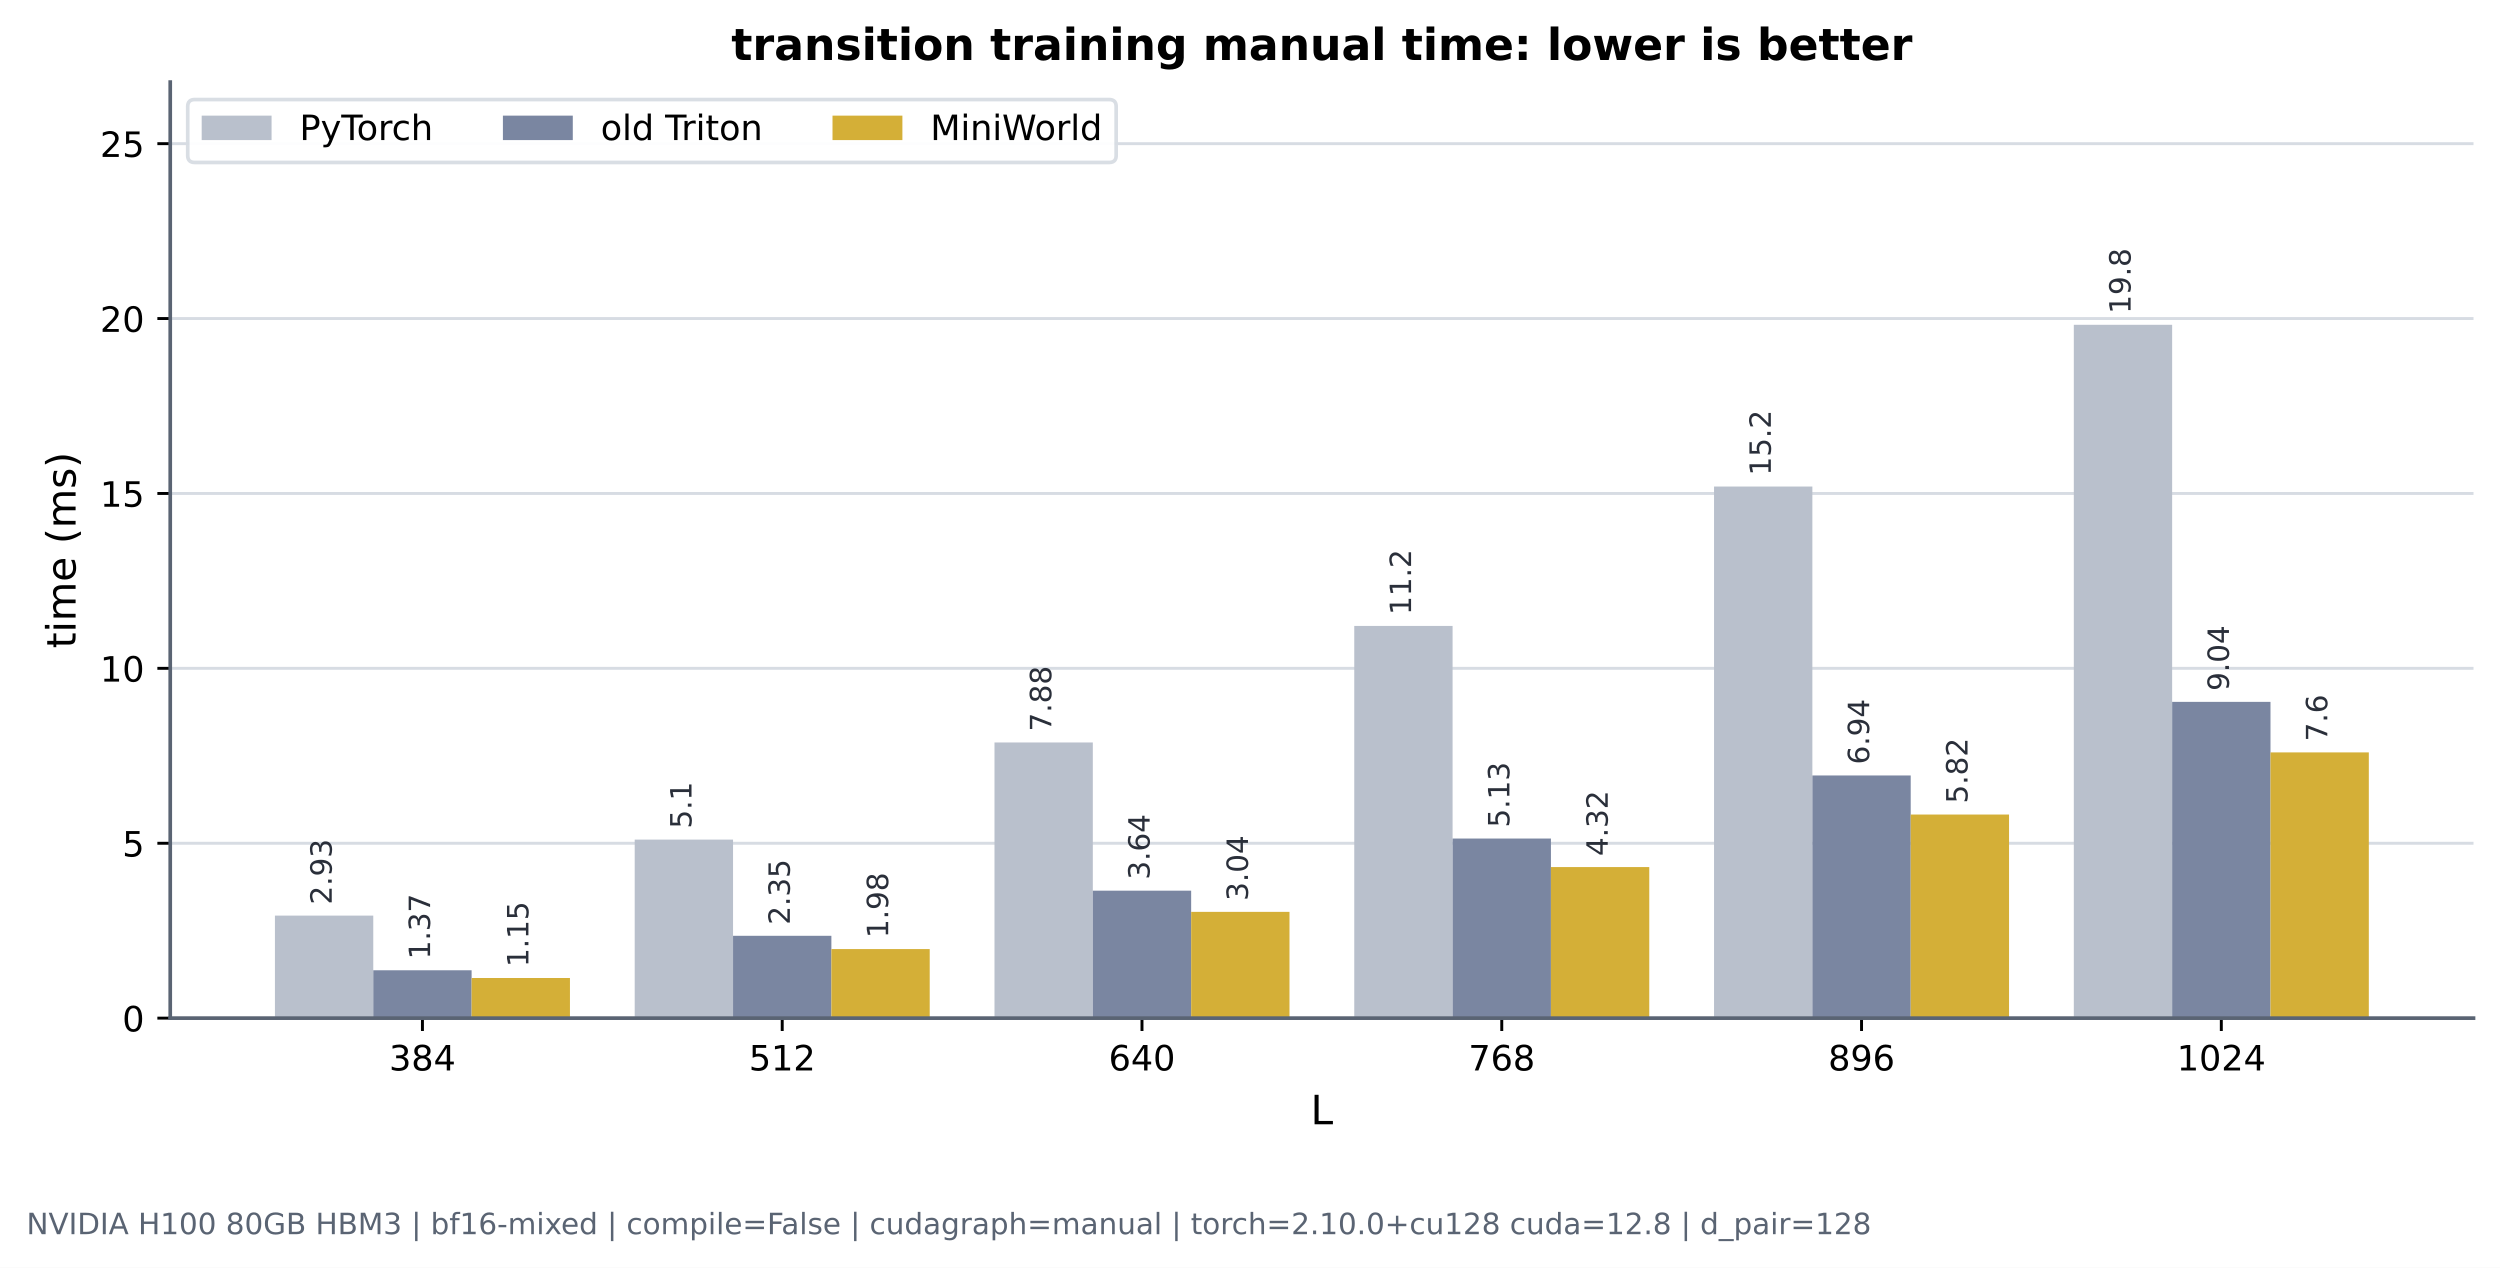
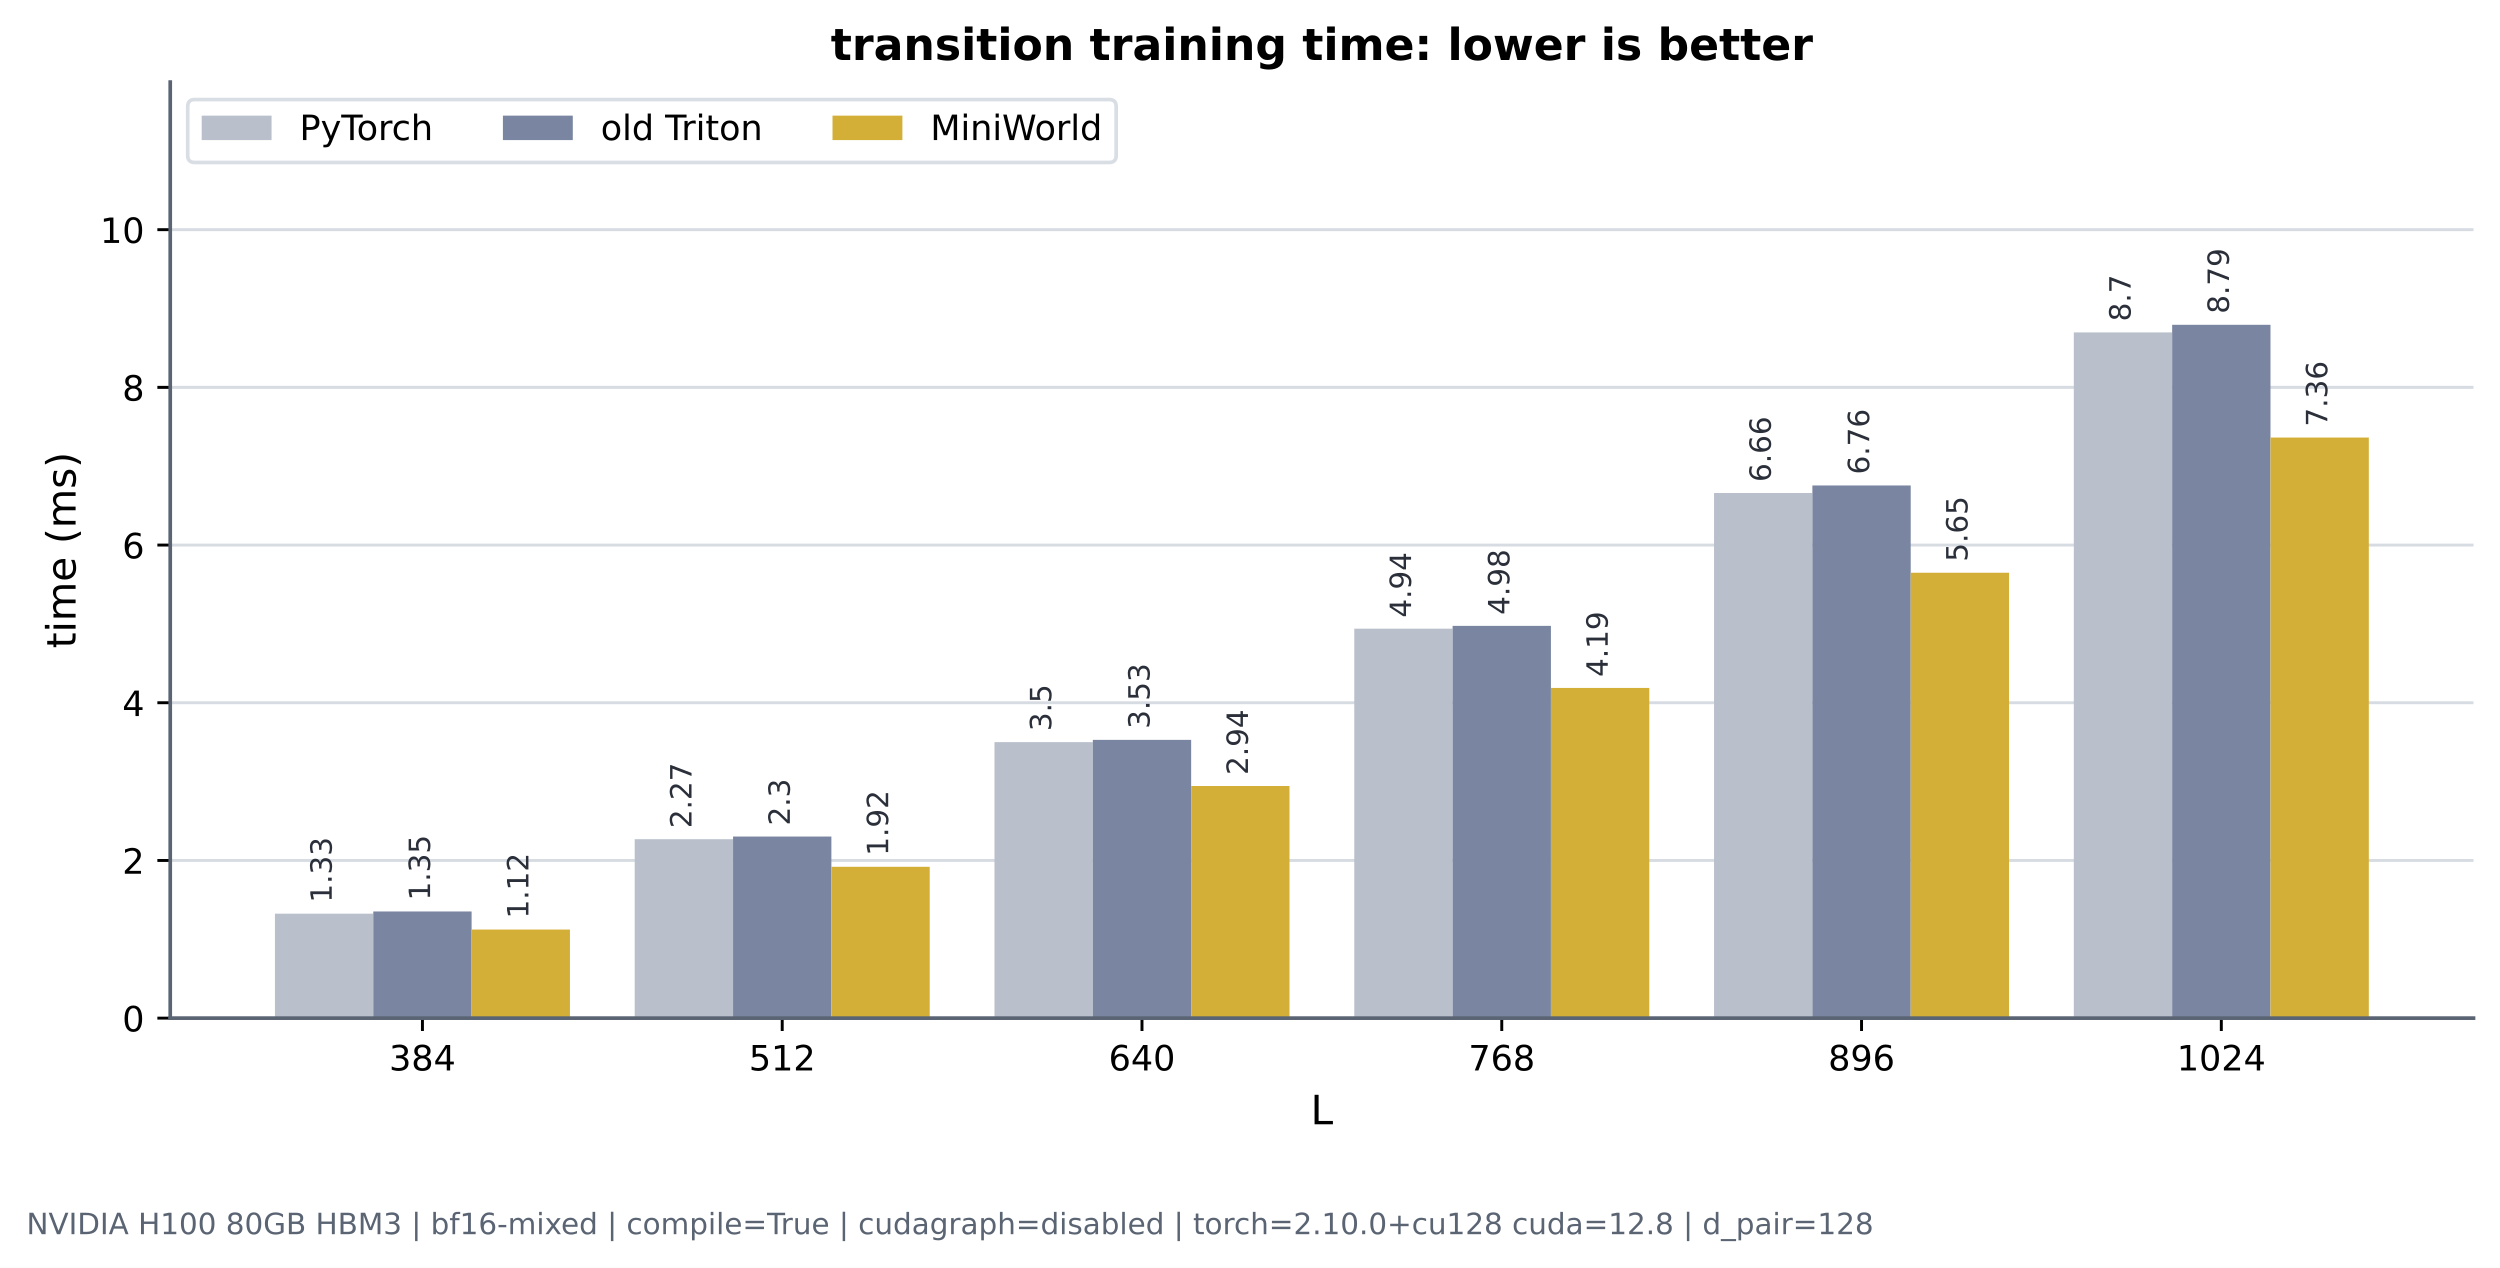
<svg xmlns="http://www.w3.org/2000/svg" xmlns:xlink="http://www.w3.org/1999/xlink" width="679.68pt" height="344.665pt" viewBox="0 0 679.68 344.665" version="1.1">
  <defs>
    <style type="text/css">*{stroke-linejoin: round; stroke-linecap: butt}</style>
  </defs>
  <g id="figure_1">
    <g id="patch_1">
      <path d="M 0 344.665  L 679.68 344.665  L 679.68 0  L 0 0  z " style="fill: #ffffff" />
    </g>
    <g id="axes_1">
      <g id="patch_2">
        <path d="M 46.283 276.805  L 672.48 276.805  L 672.48 22.318  L 46.283 22.318  z " style="fill: #ffffff" />
      </g>
      <g id="matplotlib.axis_1">
        <g id="xtick_1">
          <g id="line2d_1">
            <defs>
-               <path id="m01cdc1650b" d="M 0 0  L 0 3.5  " style="stroke: #000000; stroke-width: 0.8" />
+               <path id="md3c1407737" d="M 0 0  L 0 3.5  " style="stroke: #000000; stroke-width: 0.8" />
            </defs>
            <g>
-               <use xlink:href="#m01cdc1650b" x="114.849" y="276.805" style="stroke: #000000; stroke-width: 0.8" />
+               <use xlink:href="#md3c1407737" x="114.849" y="276.805" style="stroke: #000000; stroke-width: 0.8" />
            </g>
          </g>
          <g id="text_1">
            <text style="font-size: 9.5px; font-family: 'DejaVu Sans', 'Arial', 'Helvetica', sans-serif; text-anchor: middle" x="114.849" y="291.023" transform="rotate(-0 114.8493 291.0227)">384</text>
          </g>
        </g>
        <g id="xtick_2">
          <g id="line2d_2">
            <g>
-               <use xlink:href="#m01cdc1650b" x="212.662" y="276.805" style="stroke: #000000; stroke-width: 0.8" />
+               <use xlink:href="#md3c1407737" x="212.662" y="276.805" style="stroke: #000000; stroke-width: 0.8" />
            </g>
          </g>
          <g id="text_2">
            <text style="font-size: 9.5px; font-family: 'DejaVu Sans', 'Arial', 'Helvetica', sans-serif; text-anchor: middle" x="212.662" y="291.023" transform="rotate(-0 212.6621 291.0227)">512</text>
          </g>
        </g>
        <g id="xtick_3">
          <g id="line2d_3">
            <g>
-               <use xlink:href="#m01cdc1650b" x="310.475" y="276.805" style="stroke: #000000; stroke-width: 0.8" />
+               <use xlink:href="#md3c1407737" x="310.475" y="276.805" style="stroke: #000000; stroke-width: 0.8" />
            </g>
          </g>
          <g id="text_3">
            <text style="font-size: 9.5px; font-family: 'DejaVu Sans', 'Arial', 'Helvetica', sans-serif; text-anchor: middle" x="310.475" y="291.023" transform="rotate(-0 310.4749 291.0227)">640</text>
          </g>
        </g>
        <g id="xtick_4">
          <g id="line2d_4">
            <g>
-               <use xlink:href="#m01cdc1650b" x="408.288" y="276.805" style="stroke: #000000; stroke-width: 0.8" />
+               <use xlink:href="#md3c1407737" x="408.288" y="276.805" style="stroke: #000000; stroke-width: 0.8" />
            </g>
          </g>
          <g id="text_4">
            <text style="font-size: 9.5px; font-family: 'DejaVu Sans', 'Arial', 'Helvetica', sans-serif; text-anchor: middle" x="408.288" y="291.023" transform="rotate(-0 408.2877 291.0227)">768</text>
          </g>
        </g>
        <g id="xtick_5">
          <g id="line2d_5">
            <g>
-               <use xlink:href="#m01cdc1650b" x="506.1" y="276.805" style="stroke: #000000; stroke-width: 0.8" />
+               <use xlink:href="#md3c1407737" x="506.1" y="276.805" style="stroke: #000000; stroke-width: 0.8" />
            </g>
          </g>
          <g id="text_5">
            <text style="font-size: 9.5px; font-family: 'DejaVu Sans', 'Arial', 'Helvetica', sans-serif; text-anchor: middle" x="506.1" y="291.023" transform="rotate(-0 506.1005 291.0227)">896</text>
          </g>
        </g>
        <g id="xtick_6">
          <g id="line2d_6">
            <g>
-               <use xlink:href="#m01cdc1650b" x="603.913" y="276.805" style="stroke: #000000; stroke-width: 0.8" />
+               <use xlink:href="#md3c1407737" x="603.913" y="276.805" style="stroke: #000000; stroke-width: 0.8" />
            </g>
          </g>
          <g id="text_6">
            <text style="font-size: 9.5px; font-family: 'DejaVu Sans', 'Arial', 'Helvetica', sans-serif; text-anchor: middle" x="603.913" y="291.023" transform="rotate(-0 603.9132 291.0227)">1024</text>
          </g>
        </g>
        <g id="text_7">
          <text style="font-size: 11px; font-family: 'DejaVu Sans', 'Arial', 'Helvetica', sans-serif; text-anchor: middle" x="359.381" y="305.662" transform="rotate(-0 359.3813 305.6624)">L</text>
        </g>
      </g>
      <g id="matplotlib.axis_2">
        <g id="ytick_1">
          <g id="line2d_7">
-             <path d="M 46.283 276.805  L 672.48 276.805  " clip-path="url(#p34c75fa39c)" style="fill: none; stroke: #d7dce3; stroke-width: 0.8; stroke-linecap: square" />
+             <path d="M 46.283 276.805  L 672.48 276.805  " clip-path="url(#p4e4e611464)" style="fill: none; stroke: #d7dce3; stroke-width: 0.8; stroke-linecap: square" />
          </g>
          <g id="line2d_8">
            <defs>
-               <path id="m219ef4c1b9" d="M 0 0  L -3.5 0  " style="stroke: #000000; stroke-width: 0.8" />
+               <path id="m7311218bfb" d="M 0 0  L -3.5 0  " style="stroke: #000000; stroke-width: 0.8" />
            </defs>
            <g>
-               <use xlink:href="#m219ef4c1b9" x="46.283" y="276.805" style="stroke: #000000; stroke-width: 0.8" />
+               <use xlink:href="#m7311218bfb" x="46.283" y="276.805" style="stroke: #000000; stroke-width: 0.8" />
            </g>
          </g>
          <g id="text_8">
            <text style="font-size: 9.5px; font-family: 'DejaVu Sans', 'Arial', 'Helvetica', sans-serif; text-anchor: end" x="39.283" y="280.414" transform="rotate(-0 39.28258 280.4138)">0</text>
          </g>
        </g>
        <g id="ytick_2">
          <g id="line2d_9">
-             <path d="M 46.283 229.255  L 672.48 229.255  " clip-path="url(#p34c75fa39c)" style="fill: none; stroke: #d7dce3; stroke-width: 0.8; stroke-linecap: square" />
+             <path d="M 46.283 233.932  L 672.48 233.932  " clip-path="url(#p4e4e611464)" style="fill: none; stroke: #d7dce3; stroke-width: 0.8; stroke-linecap: square" />
          </g>
          <g id="line2d_10">
            <g>
-               <use xlink:href="#m219ef4c1b9" x="46.283" y="229.255" style="stroke: #000000; stroke-width: 0.8" />
+               <use xlink:href="#m7311218bfb" x="46.283" y="233.932" style="stroke: #000000; stroke-width: 0.8" />
            </g>
          </g>
          <g id="text_9">
-             <text style="font-size: 9.5px; font-family: 'DejaVu Sans', 'Arial', 'Helvetica', sans-serif; text-anchor: end" x="39.283" y="232.864" transform="rotate(-0 39.28258 232.8643)">5</text>
+             <text style="font-size: 9.5px; font-family: 'DejaVu Sans', 'Arial', 'Helvetica', sans-serif; text-anchor: end" x="39.283" y="237.541" transform="rotate(-0 39.28258 237.5412)">2</text>
          </g>
        </g>
        <g id="ytick_3">
          <g id="line2d_11">
-             <path d="M 46.283 181.706  L 672.48 181.706  " clip-path="url(#p34c75fa39c)" style="fill: none; stroke: #d7dce3; stroke-width: 0.8; stroke-linecap: square" />
+             <path d="M 46.283 191.06  L 672.48 191.06  " clip-path="url(#p4e4e611464)" style="fill: none; stroke: #d7dce3; stroke-width: 0.8; stroke-linecap: square" />
          </g>
          <g id="line2d_12">
            <g>
-               <use xlink:href="#m219ef4c1b9" x="46.283" y="181.706" style="stroke: #000000; stroke-width: 0.8" />
+               <use xlink:href="#m7311218bfb" x="46.283" y="191.06" style="stroke: #000000; stroke-width: 0.8" />
            </g>
          </g>
          <g id="text_10">
-             <text style="font-size: 9.5px; font-family: 'DejaVu Sans', 'Arial', 'Helvetica', sans-serif; text-anchor: end" x="39.283" y="185.315" transform="rotate(-0 39.28258 185.3147)">10</text>
+             <text style="font-size: 9.5px; font-family: 'DejaVu Sans', 'Arial', 'Helvetica', sans-serif; text-anchor: end" x="39.283" y="194.669" transform="rotate(-0 39.28258 194.6686)">4</text>
          </g>
        </g>
        <g id="ytick_4">
          <g id="line2d_13">
-             <path d="M 46.283 134.156  L 672.48 134.156  " clip-path="url(#p34c75fa39c)" style="fill: none; stroke: #d7dce3; stroke-width: 0.8; stroke-linecap: square" />
+             <path d="M 46.283 148.187  L 672.48 148.187  " clip-path="url(#p4e4e611464)" style="fill: none; stroke: #d7dce3; stroke-width: 0.8; stroke-linecap: square" />
          </g>
          <g id="line2d_14">
            <g>
-               <use xlink:href="#m219ef4c1b9" x="46.283" y="134.156" style="stroke: #000000; stroke-width: 0.8" />
+               <use xlink:href="#m7311218bfb" x="46.283" y="148.187" style="stroke: #000000; stroke-width: 0.8" />
            </g>
          </g>
          <g id="text_11">
-             <text style="font-size: 9.5px; font-family: 'DejaVu Sans', 'Arial', 'Helvetica', sans-serif; text-anchor: end" x="39.283" y="137.765" transform="rotate(-0 39.28258 137.7652)">15</text>
+             <text style="font-size: 9.5px; font-family: 'DejaVu Sans', 'Arial', 'Helvetica', sans-serif; text-anchor: end" x="39.283" y="151.796" transform="rotate(-0 39.28258 151.796)">6</text>
          </g>
        </g>
        <g id="ytick_5">
          <g id="line2d_15">
-             <path d="M 46.283 86.607  L 672.48 86.607  " clip-path="url(#p34c75fa39c)" style="fill: none; stroke: #d7dce3; stroke-width: 0.8; stroke-linecap: square" />
+             <path d="M 46.283 105.315  L 672.48 105.315  " clip-path="url(#p4e4e611464)" style="fill: none; stroke: #d7dce3; stroke-width: 0.8; stroke-linecap: square" />
          </g>
          <g id="line2d_16">
            <g>
-               <use xlink:href="#m219ef4c1b9" x="46.283" y="86.607" style="stroke: #000000; stroke-width: 0.8" />
+               <use xlink:href="#m7311218bfb" x="46.283" y="105.315" style="stroke: #000000; stroke-width: 0.8" />
            </g>
          </g>
          <g id="text_12">
-             <text style="font-size: 9.5px; font-family: 'DejaVu Sans', 'Arial', 'Helvetica', sans-serif; text-anchor: end" x="39.283" y="90.216" transform="rotate(-0 39.28258 90.21566)">20</text>
+             <text style="font-size: 9.5px; font-family: 'DejaVu Sans', 'Arial', 'Helvetica', sans-serif; text-anchor: end" x="39.283" y="108.923" transform="rotate(-0 39.28258 108.9234)">8</text>
          </g>
        </g>
        <g id="ytick_6">
          <g id="line2d_17">
-             <path d="M 46.283 39.057  L 672.48 39.057  " clip-path="url(#p34c75fa39c)" style="fill: none; stroke: #d7dce3; stroke-width: 0.8; stroke-linecap: square" />
+             <path d="M 46.283 62.442  L 672.48 62.442  " clip-path="url(#p4e4e611464)" style="fill: none; stroke: #d7dce3; stroke-width: 0.8; stroke-linecap: square" />
          </g>
          <g id="line2d_18">
            <g>
-               <use xlink:href="#m219ef4c1b9" x="46.283" y="39.057" style="stroke: #000000; stroke-width: 0.8" />
+               <use xlink:href="#m7311218bfb" x="46.283" y="62.442" style="stroke: #000000; stroke-width: 0.8" />
            </g>
          </g>
          <g id="text_13">
-             <text style="font-size: 9.5px; font-family: 'DejaVu Sans', 'Arial', 'Helvetica', sans-serif; text-anchor: end" x="39.283" y="42.666" transform="rotate(-0 39.28258 42.66612)">25</text>
+             <text style="font-size: 9.5px; font-family: 'DejaVu Sans', 'Arial', 'Helvetica', sans-serif; text-anchor: end" x="39.283" y="66.051" transform="rotate(-0 39.28258 66.05084)">10</text>
          </g>
        </g>
        <g id="text_14">
          <text style="font-size: 11px; font-family: 'DejaVu Sans', 'Arial', 'Helvetica', sans-serif; text-anchor: middle" x="20.551" y="149.562" transform="rotate(-90 20.55125 149.5615)">time (ms)</text>
        </g>
      </g>
      <g id="patch_3">
-         <path d="M 74.746 276.805  L 101.482 276.805  L 101.482 248.919  L 74.746 248.919  z " clip-path="url(#p34c75fa39c)" style="fill: #b9c0cc" />
+         <path d="M 74.746 276.805  L 101.482 276.805  L 101.482 248.393  L 74.746 248.393  z " clip-path="url(#p4e4e611464)" style="fill: #b9c0cc" />
      </g>
      <g id="patch_4">
-         <path d="M 172.559 276.805  L 199.294 276.805  L 199.294 228.258  L 172.559 228.258  z " clip-path="url(#p34c75fa39c)" style="fill: #b9c0cc" />
+         <path d="M 172.559 276.805  L 199.294 276.805  L 199.294 228.155  L 172.559 228.155  z " clip-path="url(#p4e4e611464)" style="fill: #b9c0cc" />
      </g>
      <g id="patch_5">
-         <path d="M 270.372 276.805  L 297.107 276.805  L 297.107 201.859  L 270.372 201.859  z " clip-path="url(#p34c75fa39c)" style="fill: #b9c0cc" />
+         <path d="M 270.372 276.805  L 297.107 276.805  L 297.107 201.769  L 270.372 201.769  z " clip-path="url(#p4e4e611464)" style="fill: #b9c0cc" />
      </g>
      <g id="patch_6">
-         <path d="M 368.184 276.805  L 394.92 276.805  L 394.92 170.169  L 368.184 170.169  z " clip-path="url(#p34c75fa39c)" style="fill: #b9c0cc" />
+         <path d="M 368.184 276.805  L 394.92 276.805  L 394.92 170.918  L 368.184 170.918  z " clip-path="url(#p4e4e611464)" style="fill: #b9c0cc" />
      </g>
      <g id="patch_7">
-         <path d="M 465.997 276.805  L 492.733 276.805  L 492.733 132.279  L 465.997 132.279  z " clip-path="url(#p34c75fa39c)" style="fill: #b9c0cc" />
+         <path d="M 465.997 276.805  L 492.733 276.805  L 492.733 134.029  L 465.997 134.029  z " clip-path="url(#p4e4e611464)" style="fill: #b9c0cc" />
      </g>
      <g id="patch_8">
-         <path d="M 563.81 276.805  L 590.545 276.805  L 590.545 88.296  L 563.81 88.296  z " clip-path="url(#p34c75fa39c)" style="fill: #b9c0cc" />
+         <path d="M 563.81 276.805  L 590.545 276.805  L 590.545 90.374  L 563.81 90.374  z " clip-path="url(#p4e4e611464)" style="fill: #b9c0cc" />
      </g>
      <g id="patch_9">
-         <path d="M 101.482 276.805  L 128.217 276.805  L 128.217 263.796  L 101.482 263.796  z " clip-path="url(#p34c75fa39c)" style="fill: #7a86a1" />
+         <path d="M 101.482 276.805  L 128.217 276.805  L 128.217 247.802  L 101.482 247.802  z " clip-path="url(#p4e4e611464)" style="fill: #7a86a1" />
      </g>
      <g id="patch_10">
-         <path d="M 199.294 276.805  L 226.03 276.805  L 226.03 254.413  L 199.294 254.413  z " clip-path="url(#p34c75fa39c)" style="fill: #7a86a1" />
+         <path d="M 199.294 276.805  L 226.03 276.805  L 226.03 227.426  L 199.294 227.426  z " clip-path="url(#p4e4e611464)" style="fill: #7a86a1" />
      </g>
      <g id="patch_11">
-         <path d="M 297.107 276.805  L 323.843 276.805  L 323.843 242.147  L 297.107 242.147  z " clip-path="url(#p34c75fa39c)" style="fill: #7a86a1" />
+         <path d="M 297.107 276.805  L 323.843 276.805  L 323.843 201.142  L 297.107 201.142  z " clip-path="url(#p4e4e611464)" style="fill: #7a86a1" />
      </g>
      <g id="patch_12">
-         <path d="M 394.92 276.805  L 421.655 276.805  L 421.655 227.978  L 394.92 227.978  z " clip-path="url(#p34c75fa39c)" style="fill: #7a86a1" />
+         <path d="M 394.92 276.805  L 421.655 276.805  L 421.655 170.148  L 394.92 170.148  z " clip-path="url(#p4e4e611464)" style="fill: #7a86a1" />
      </g>
      <g id="patch_13">
-         <path d="M 492.733 276.805  L 519.468 276.805  L 519.468 210.829  L 492.733 210.829  z " clip-path="url(#p34c75fa39c)" style="fill: #7a86a1" />
+         <path d="M 492.733 276.805  L 519.468 276.805  L 519.468 131.985  L 492.733 131.985  z " clip-path="url(#p4e4e611464)" style="fill: #7a86a1" />
      </g>
      <g id="patch_14">
-         <path d="M 590.545 276.805  L 617.281 276.805  L 617.281 190.825  L 590.545 190.825  z " clip-path="url(#p34c75fa39c)" style="fill: #7a86a1" />
+         <path d="M 590.545 276.805  L 617.281 276.805  L 617.281 88.296  L 590.545 88.296  z " clip-path="url(#p4e4e611464)" style="fill: #7a86a1" />
      </g>
      <g id="patch_15">
-         <path d="M 128.217 276.805  L 154.953 276.805  L 154.953 265.896  L 128.217 265.896  z " clip-path="url(#p34c75fa39c)" style="fill: #d4af37" />
+         <path d="M 128.217 276.805  L 154.953 276.805  L 154.953 252.705  L 128.217 252.705  z " clip-path="url(#p4e4e611464)" style="fill: #d4af37" />
      </g>
      <g id="patch_16">
-         <path d="M 226.03 276.805  L 252.765 276.805  L 252.765 258.022  L 226.03 258.022  z " clip-path="url(#p34c75fa39c)" style="fill: #d4af37" />
+         <path d="M 226.03 276.805  L 252.765 276.805  L 252.765 235.65  L 226.03 235.65  z " clip-path="url(#p4e4e611464)" style="fill: #d4af37" />
      </g>
      <g id="patch_17">
-         <path d="M 323.843 276.805  L 350.578 276.805  L 350.578 247.914  L 323.843 247.914  z " clip-path="url(#p34c75fa39c)" style="fill: #d4af37" />
+         <path d="M 323.843 276.805  L 350.578 276.805  L 350.578 213.684  L 323.843 213.684  z " clip-path="url(#p4e4e611464)" style="fill: #d4af37" />
      </g>
      <g id="patch_18">
-         <path d="M 421.655 276.805  L 448.391 276.805  L 448.391 235.731  L 421.655 235.731  z " clip-path="url(#p34c75fa39c)" style="fill: #d4af37" />
+         <path d="M 421.655 276.805  L 448.391 276.805  L 448.391 187.035  L 421.655 187.035  z " clip-path="url(#p4e4e611464)" style="fill: #d4af37" />
      </g>
      <g id="patch_19">
-         <path d="M 519.468 276.805  L 546.204 276.805  L 546.204 221.447  L 519.468 221.447  z " clip-path="url(#p34c75fa39c)" style="fill: #d4af37" />
+         <path d="M 519.468 276.805  L 546.204 276.805  L 546.204 155.704  L 519.468 155.704  z " clip-path="url(#p4e4e611464)" style="fill: #d4af37" />
      </g>
      <g id="patch_20">
-         <path d="M 617.281 276.805  L 644.016 276.805  L 644.016 204.549  L 617.281 204.549  z " clip-path="url(#p34c75fa39c)" style="fill: #d4af37" />
+         <path d="M 617.281 276.805  L 644.016 276.805  L 644.016 118.958  L 617.281 118.958  z " clip-path="url(#p4e4e611464)" style="fill: #d4af37" />
      </g>
      <g id="patch_21">
        <path d="M 46.283 276.805  L 46.283 22.318  " style="fill: none; stroke: #5a6473; stroke-linejoin: miter; stroke-linecap: square" />
      </g>
      <g id="patch_22">
        <path d="M 46.283 276.805  L 672.48 276.805  " style="fill: none; stroke: #5a6473; stroke-linejoin: miter; stroke-linecap: square" />
      </g>
      <g id="text_15">
-         <text style="font-size: 8px; font-family: 'DejaVu Sans', 'Arial', 'Helvetica', sans-serif; fill: #2a2f3a" transform="translate(90.19197 245.9191) rotate(-90)">2.93</text>
+         <text style="font-size: 8px; font-family: 'DejaVu Sans', 'Arial', 'Helvetica', sans-serif; fill: #2a2f3a" transform="translate(90.19197 245.3931) rotate(-90)">1.33</text>
      </g>
      <g id="text_16">
-         <text style="font-size: 8px; font-family: 'DejaVu Sans', 'Arial', 'Helvetica', sans-serif; fill: #2a2f3a" transform="translate(188.0048 225.2585) rotate(-90)">5.1</text>
+         <text style="font-size: 8px; font-family: 'DejaVu Sans', 'Arial', 'Helvetica', sans-serif; fill: #2a2f3a" transform="translate(188.0048 225.1548) rotate(-90)">2.27</text>
      </g>
      <g id="text_17">
-         <text style="font-size: 8px; font-family: 'DejaVu Sans', 'Arial', 'Helvetica', sans-serif; fill: #2a2f3a" transform="translate(285.8175 198.8593) rotate(-90)">7.88</text>
+         <text style="font-size: 8px; font-family: 'DejaVu Sans', 'Arial', 'Helvetica', sans-serif; fill: #2a2f3a" transform="translate(285.8175 198.769) rotate(-90)">3.5</text>
      </g>
      <g id="text_18">
-         <text style="font-size: 8px; font-family: 'DejaVu Sans', 'Arial', 'Helvetica', sans-serif; fill: #2a2f3a" transform="translate(383.6303 167.1686) rotate(-90)">11.2</text>
+         <text style="font-size: 8px; font-family: 'DejaVu Sans', 'Arial', 'Helvetica', sans-serif; fill: #2a2f3a" transform="translate(383.6303 167.9178) rotate(-90)">4.94</text>
      </g>
      <g id="text_19">
-         <text style="font-size: 8px; font-family: 'DejaVu Sans', 'Arial', 'Helvetica', sans-serif; fill: #2a2f3a" transform="translate(481.4431 129.279) rotate(-90)">15.2</text>
+         <text style="font-size: 8px; font-family: 'DejaVu Sans', 'Arial', 'Helvetica', sans-serif; fill: #2a2f3a" transform="translate(481.4431 131.0292) rotate(-90)">6.66</text>
      </g>
      <g id="text_20">
-         <text style="font-size: 8px; font-family: 'DejaVu Sans', 'Arial', 'Helvetica', sans-serif; fill: #2a2f3a" transform="translate(579.2559 85.29619) rotate(-90)">19.8</text>
+         <text style="font-size: 8px; font-family: 'DejaVu Sans', 'Arial', 'Helvetica', sans-serif; fill: #2a2f3a" transform="translate(579.2559 87.37362) rotate(-90)">8.7</text>
      </g>
      <g id="text_21">
-         <text style="font-size: 8px; font-family: 'DejaVu Sans', 'Arial', 'Helvetica', sans-serif; fill: #2a2f3a" transform="translate(116.9275 260.7957) rotate(-90)">1.37</text>
+         <text style="font-size: 8px; font-family: 'DejaVu Sans', 'Arial', 'Helvetica', sans-serif; fill: #2a2f3a" transform="translate(116.9275 244.8018) rotate(-90)">1.35</text>
      </g>
      <g id="text_22">
-         <text style="font-size: 8px; font-family: 'DejaVu Sans', 'Arial', 'Helvetica', sans-serif; fill: #2a2f3a" transform="translate(214.7402 251.4128) rotate(-90)">2.35</text>
+         <text style="font-size: 8px; font-family: 'DejaVu Sans', 'Arial', 'Helvetica', sans-serif; fill: #2a2f3a" transform="translate(214.7402 224.426) rotate(-90)">2.3</text>
      </g>
      <g id="text_23">
-         <text style="font-size: 8px; font-family: 'DejaVu Sans', 'Arial', 'Helvetica', sans-serif; fill: #2a2f3a" transform="translate(312.553 239.1469) rotate(-90)">3.64</text>
+         <text style="font-size: 8px; font-family: 'DejaVu Sans', 'Arial', 'Helvetica', sans-serif; fill: #2a2f3a" transform="translate(312.553 198.1423) rotate(-90)">3.53</text>
      </g>
      <g id="text_24">
-         <text style="font-size: 8px; font-family: 'DejaVu Sans', 'Arial', 'Helvetica', sans-serif; fill: #2a2f3a" transform="translate(410.3658 224.9782) rotate(-90)">5.13</text>
+         <text style="font-size: 8px; font-family: 'DejaVu Sans', 'Arial', 'Helvetica', sans-serif; fill: #2a2f3a" transform="translate(410.3658 167.1482) rotate(-90)">4.98</text>
      </g>
      <g id="text_25">
-         <text style="font-size: 8px; font-family: 'DejaVu Sans', 'Arial', 'Helvetica', sans-serif; fill: #2a2f3a" transform="translate(508.1786 207.829) rotate(-90)">6.94</text>
+         <text style="font-size: 8px; font-family: 'DejaVu Sans', 'Arial', 'Helvetica', sans-serif; fill: #2a2f3a" transform="translate(508.1786 128.9854) rotate(-90)">6.76</text>
      </g>
      <g id="text_26">
-         <text style="font-size: 8px; font-family: 'DejaVu Sans', 'Arial', 'Helvetica', sans-serif; fill: #2a2f3a" transform="translate(605.9914 187.8247) rotate(-90)">9.04</text>
+         <text style="font-size: 8px; font-family: 'DejaVu Sans', 'Arial', 'Helvetica', sans-serif; fill: #2a2f3a" transform="translate(605.9914 85.29619) rotate(-90)">8.79</text>
      </g>
      <g id="text_27">
-         <text style="font-size: 8px; font-family: 'DejaVu Sans', 'Arial', 'Helvetica', sans-serif; fill: #2a2f3a" transform="translate(143.663 262.8964) rotate(-90)">1.15</text>
+         <text style="font-size: 8px; font-family: 'DejaVu Sans', 'Arial', 'Helvetica', sans-serif; fill: #2a2f3a" transform="translate(143.663 249.7047) rotate(-90)">1.12</text>
      </g>
      <g id="text_28">
-         <text style="font-size: 8px; font-family: 'DejaVu Sans', 'Arial', 'Helvetica', sans-serif; fill: #2a2f3a" transform="translate(241.4757 255.0217) rotate(-90)">1.98</text>
+         <text style="font-size: 8px; font-family: 'DejaVu Sans', 'Arial', 'Helvetica', sans-serif; fill: #2a2f3a" transform="translate(241.4757 232.65) rotate(-90)">1.92</text>
      </g>
      <g id="text_29">
-         <text style="font-size: 8px; font-family: 'DejaVu Sans', 'Arial', 'Helvetica', sans-serif; fill: #2a2f3a" transform="translate(339.2885 244.9137) rotate(-90)">3.04</text>
+         <text style="font-size: 8px; font-family: 'DejaVu Sans', 'Arial', 'Helvetica', sans-serif; fill: #2a2f3a" transform="translate(339.2885 210.6841) rotate(-90)">2.94</text>
      </g>
      <g id="text_30">
-         <text style="font-size: 8px; font-family: 'DejaVu Sans', 'Arial', 'Helvetica', sans-serif; fill: #2a2f3a" transform="translate(437.1013 232.7313) rotate(-90)">4.32</text>
+         <text style="font-size: 8px; font-family: 'DejaVu Sans', 'Arial', 'Helvetica', sans-serif; fill: #2a2f3a" transform="translate(437.1013 184.0349) rotate(-90)">4.19</text>
      </g>
      <g id="text_31">
-         <text style="font-size: 8px; font-family: 'DejaVu Sans', 'Arial', 'Helvetica', sans-serif; fill: #2a2f3a" transform="translate(534.9141 218.4468) rotate(-90)">5.82</text>
+         <text style="font-size: 8px; font-family: 'DejaVu Sans', 'Arial', 'Helvetica', sans-serif; fill: #2a2f3a" transform="translate(534.9141 152.7036) rotate(-90)">5.65</text>
      </g>
      <g id="text_32">
-         <text style="font-size: 8px; font-family: 'DejaVu Sans', 'Arial', 'Helvetica', sans-serif; fill: #2a2f3a" transform="translate(632.7269 201.5485) rotate(-90)">7.6</text>
+         <text style="font-size: 8px; font-family: 'DejaVu Sans', 'Arial', 'Helvetica', sans-serif; fill: #2a2f3a" transform="translate(632.7269 115.9583) rotate(-90)">7.36</text>
      </g>
      <g id="text_33">
-         <text style="font-weight: 700; font-size: 12px; font-family: 'DejaVu Sans', 'Arial', 'Helvetica', sans-serif; text-anchor: middle" x="359.381" y="16.318" transform="rotate(-0 359.3813 16.31812)">transition training manual time: lower is better</text>
+         <text style="font-weight: 700; font-size: 12px; font-family: 'DejaVu Sans', 'Arial', 'Helvetica', sans-serif; text-anchor: middle" x="359.381" y="16.318" transform="rotate(-0 359.3813 16.31812)">transition training time: lower is better</text>
      </g>
      <g id="legend_1">
        <g id="patch_23">
          <path d="M 52.933 44.169  L 301.556 44.169  Q 303.456 44.169 303.456 42.269  L 303.456 28.968  Q 303.456 27.068 301.556 27.068  L 52.933 27.068  Q 51.033 27.068 51.033 28.968  L 51.033 42.269  Q 51.033 44.169 52.933 44.169  z " style="fill: #ffffff; opacity: 0.95; stroke: #d7dce3; stroke-linejoin: miter" />
        </g>
        <g id="patch_24">
          <path d="M 54.833 38.087  L 73.833 38.087  L 73.833 31.437  L 54.833 31.437  z " style="fill: #b9c0cc" />
        </g>
        <g id="text_34">
          <text style="font-size: 9.5px; font-family: 'DejaVu Sans', 'Arial', 'Helvetica', sans-serif; text-anchor: start" x="81.433" y="38.087" transform="rotate(-0 81.43258 38.08664)">PyTorch</text>
        </g>
        <g id="patch_25">
          <path d="M 136.726 38.087  L 155.726 38.087  L 155.726 31.437  L 136.726 31.437  z " style="fill: #7a86a1" />
        </g>
        <g id="text_35">
          <text style="font-size: 9.5px; font-family: 'DejaVu Sans', 'Arial', 'Helvetica', sans-serif; text-anchor: start" x="163.326" y="38.087" transform="rotate(-0 163.3255 38.08664)">old Triton</text>
        </g>
        <g id="patch_26">
          <path d="M 226.336 38.087  L 245.336 38.087  L 245.336 31.437  L 226.336 31.437  z " style="fill: #d4af37" />
        </g>
        <g id="text_36">
          <text style="font-size: 9.5px; font-family: 'DejaVu Sans', 'Arial', 'Helvetica', sans-serif; text-anchor: start" x="252.936" y="38.087" transform="rotate(-0 252.9358 38.08664)">MiniWorld</text>
        </g>
      </g>
    </g>
    <g id="text_37">
-       <text style="font-size: 8px; font-family: 'DejaVu Sans', 'Arial', 'Helvetica', sans-serif; text-anchor: start; fill: #5a6473" x="7.2" y="335.543" transform="rotate(-0 7.2 335.5431)">NVIDIA H100 80GB HBM3 | bf16-mixed | compile=False | cudagraph=manual | torch=2.10.0+cu128 cuda=12.8 | d_pair=128</text>
+       <text style="font-size: 8px; font-family: 'DejaVu Sans', 'Arial', 'Helvetica', sans-serif; text-anchor: start; fill: #5a6473" x="7.2" y="335.543" transform="rotate(-0 7.2 335.5431)">NVIDIA H100 80GB HBM3 | bf16-mixed | compile=True | cudagraph=disabled | torch=2.10.0+cu128 cuda=12.8 | d_pair=128</text>
    </g>
  </g>
  <defs>
-     <clipPath id="p34c75fa39c">
+     <clipPath id="p4e4e611464">
      <rect x="46.283" y="22.318" width="626.197" height="254.487" />
    </clipPath>
  </defs>
</svg>
